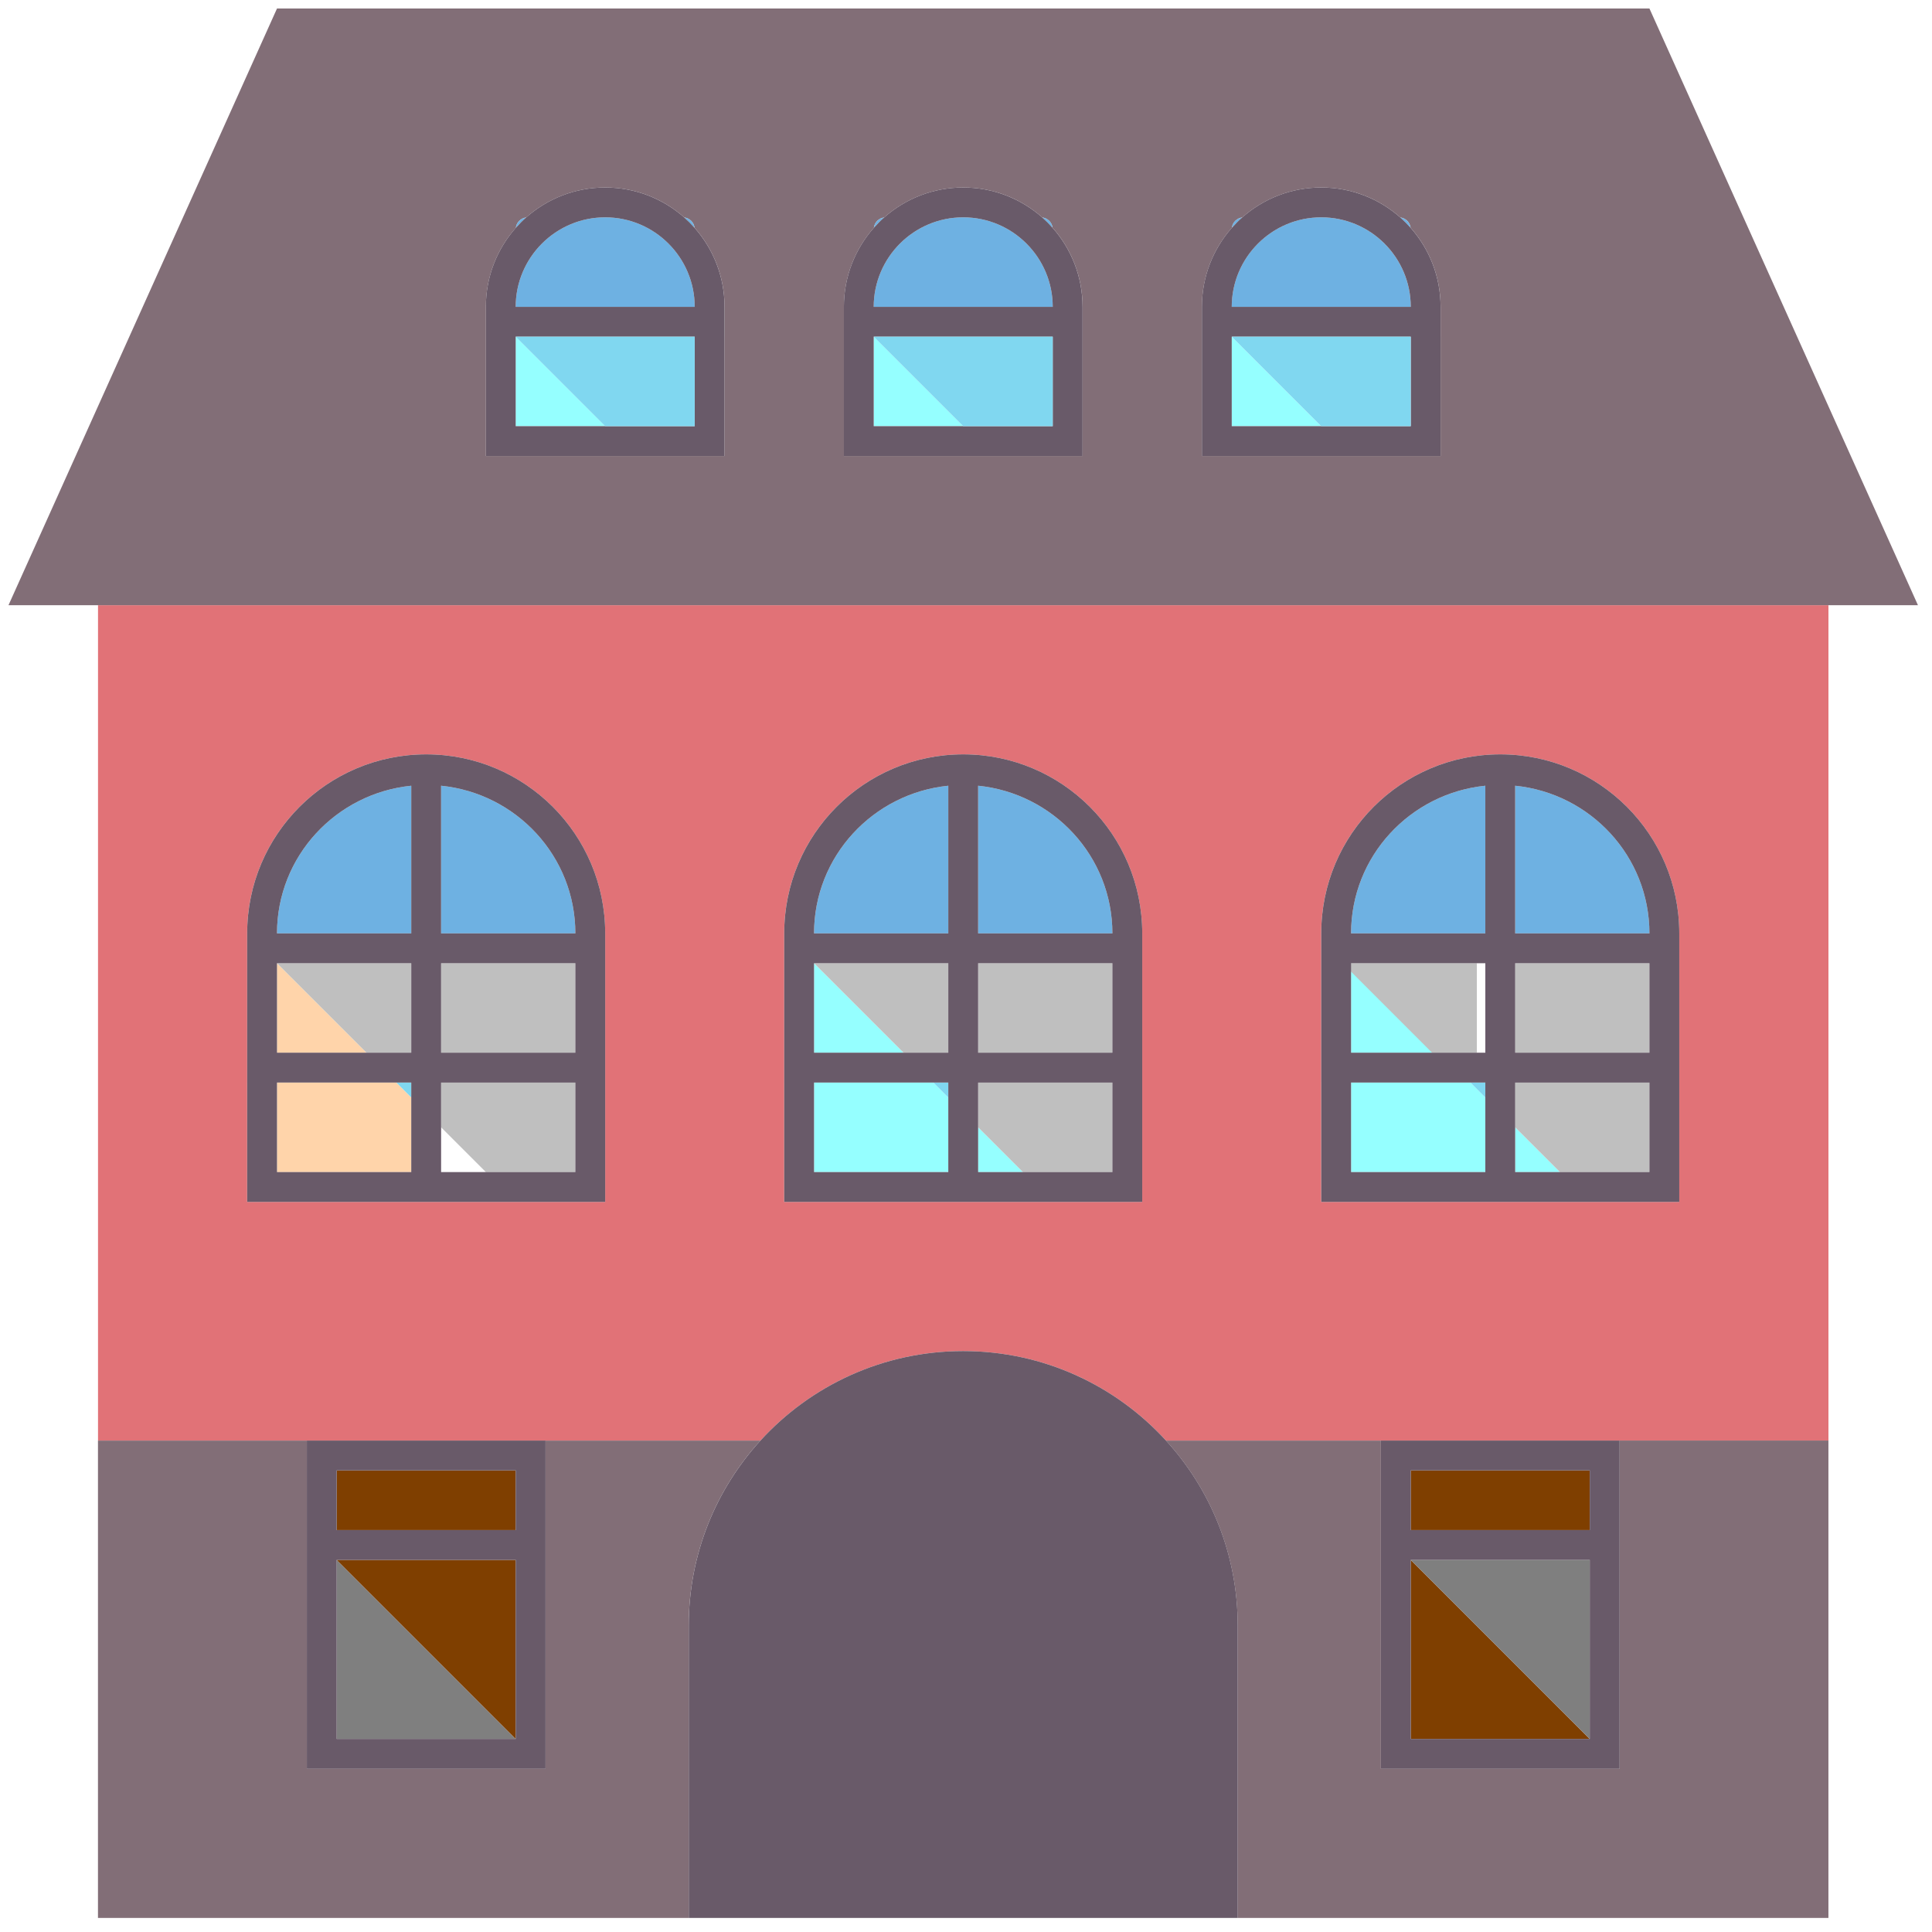
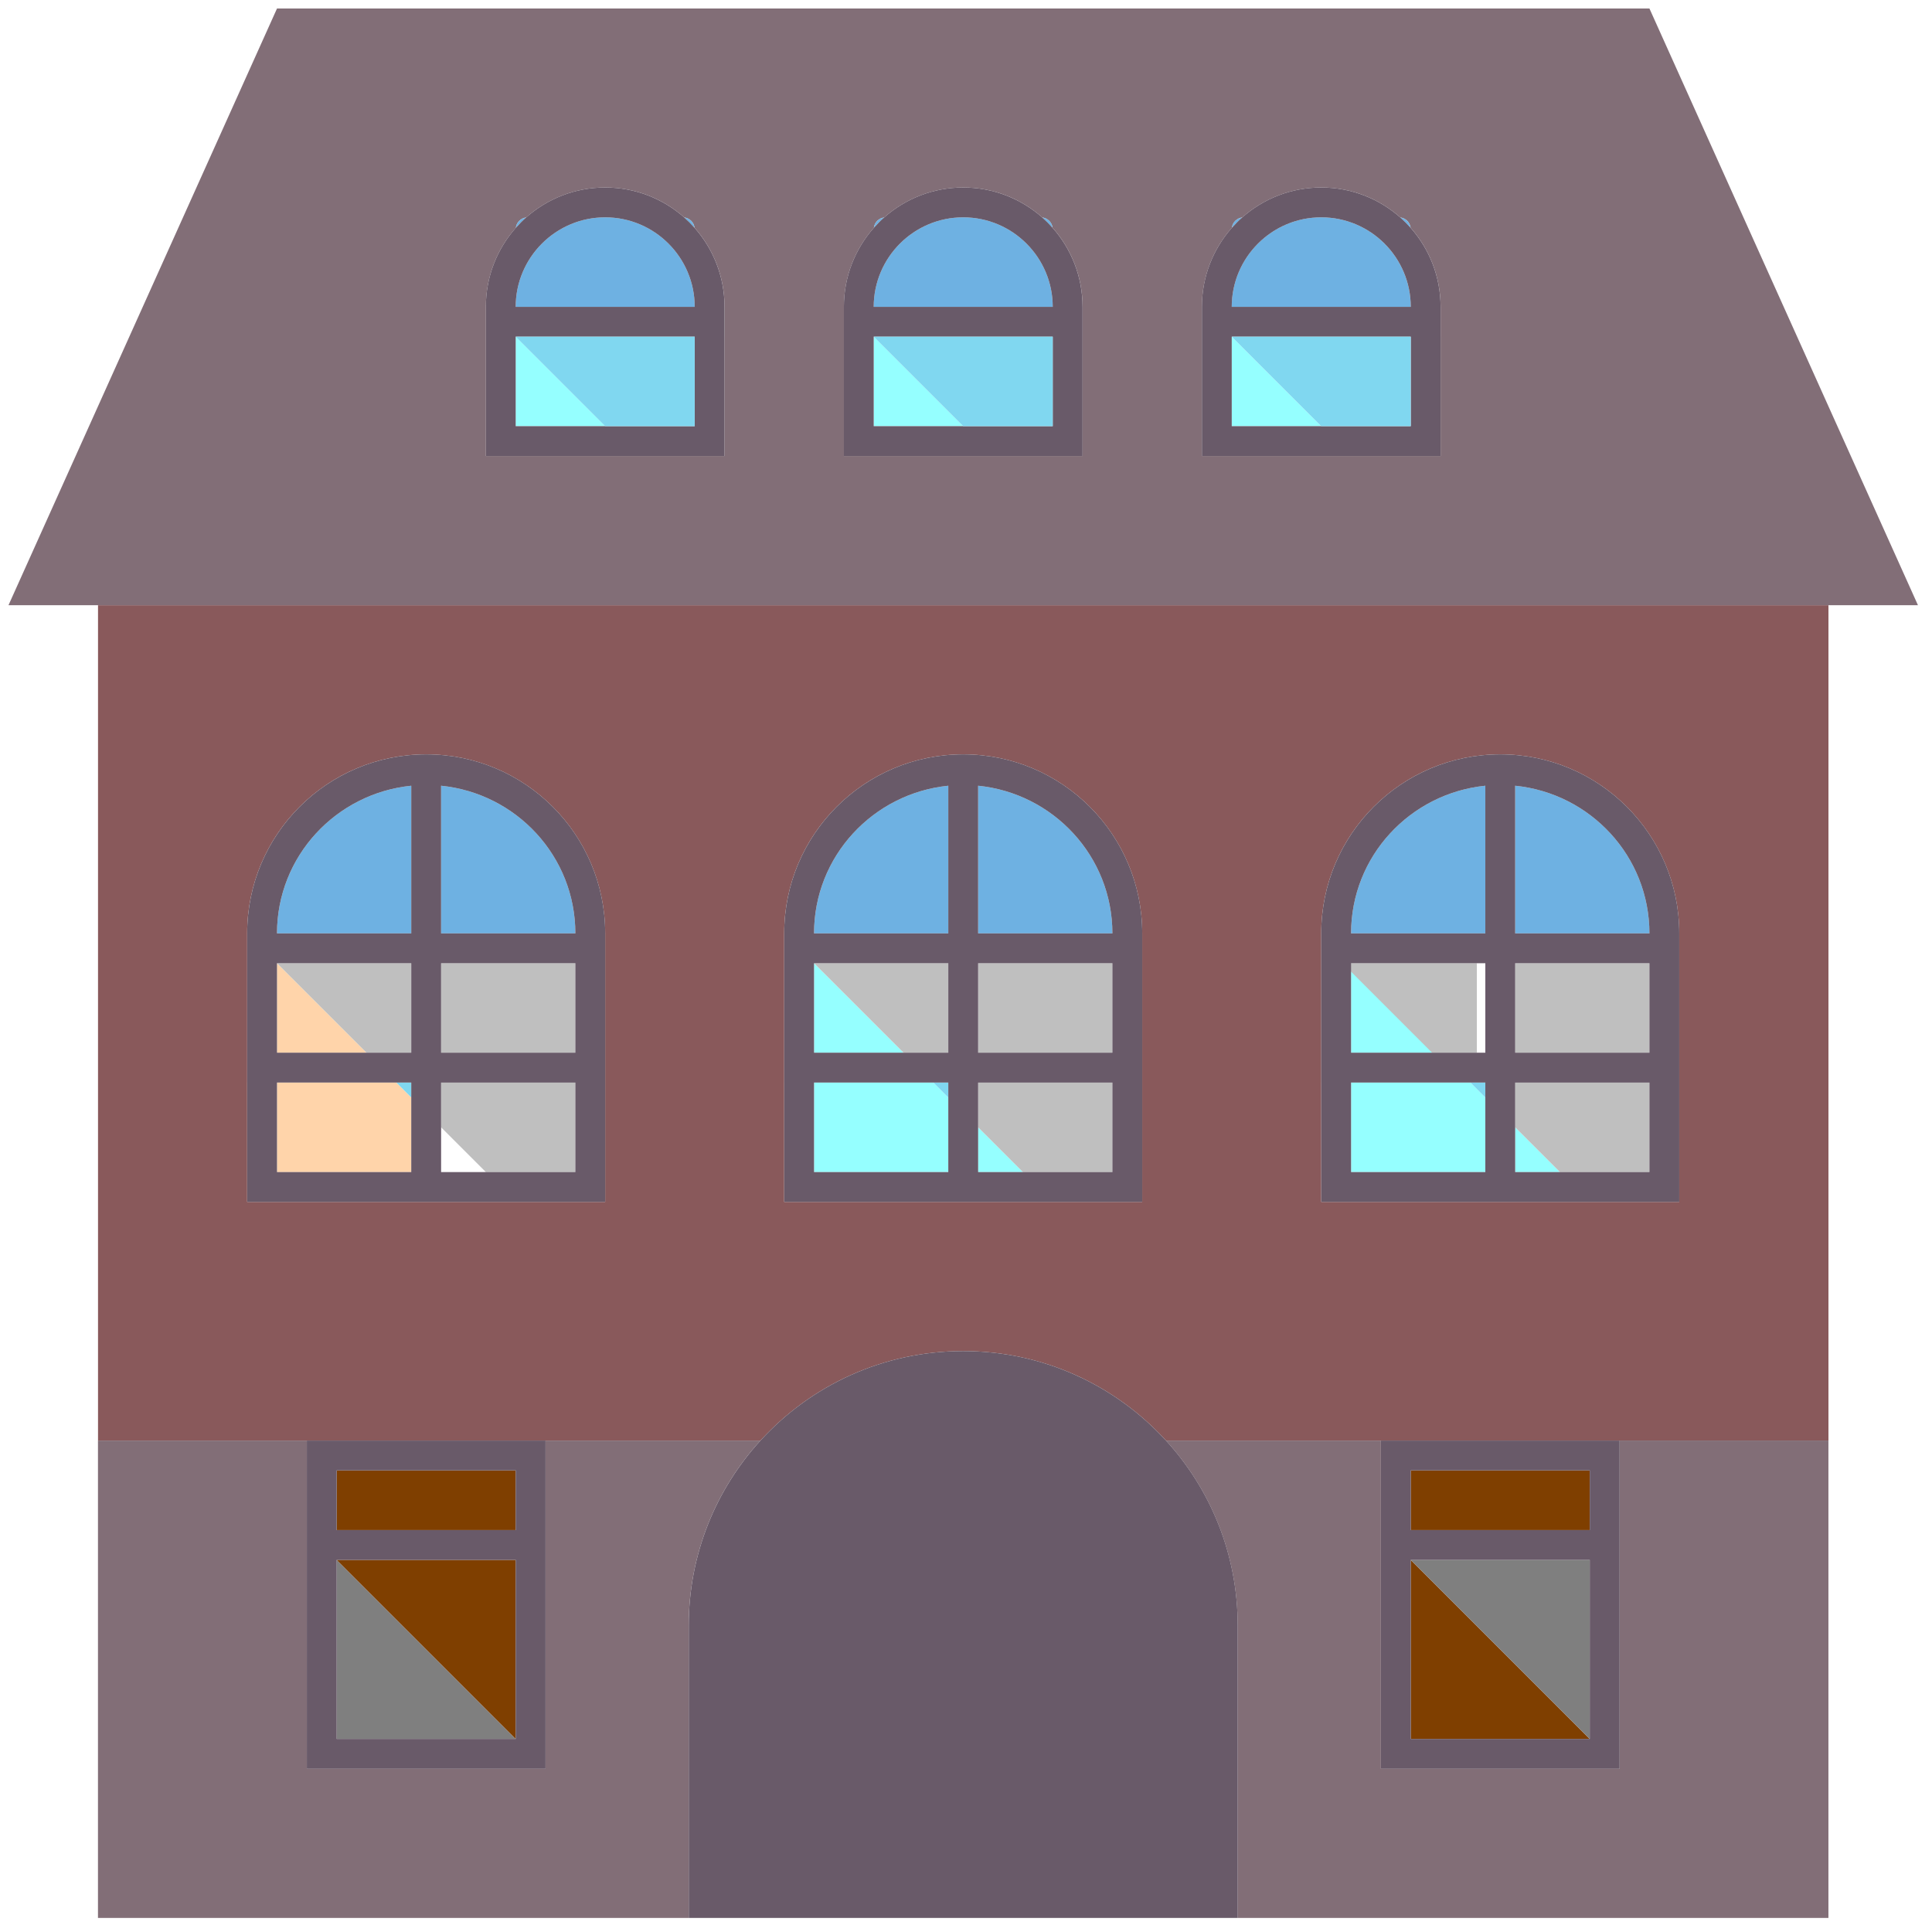
<svg xmlns="http://www.w3.org/2000/svg" width="100%" height="100%" viewBox="0 0 128 128">
  <g>
-     <path d="m6.492,95.442l13.837,0l1.977,0l11.86,0l1.977,0l14.239,0c3.326,-3.643 8.112,-5.93 13.434,-5.93s10.109,2.287 13.434,5.93l14.239,0l1.977,0l11.86,0l1.977,0l13.837,0l0,-55.346l-114.646,0l0,55.346zm81.043,-23.72l0,-1.977l0,-5.93l0,-1.977c0,-6.55 5.31,-11.86 11.86,-11.86s11.86,5.31 11.86,11.86l0,1.977l0,5.93l0,1.977l0,7.907l-10.872,0l-1.977,0l-10.872,0l0,-7.907zm-35.58,0l0,-1.977l0,-5.93l0,-1.977c0,-6.55 5.31,-11.86 11.86,-11.86s11.86,5.31 11.86,11.86l0,1.977l0,5.93l0,1.977l0,7.907l-10.872,0l-1.977,0l-10.872,0l0,-7.907zm-35.58,0l0,-1.977l0,-5.93l0,-1.977c0,-6.55 5.31,-11.86 11.86,-11.86s11.86,5.31 11.86,11.86l0,1.977l0,5.93l0,1.977l0,7.907l-10.872,0l-1.977,0l-10.872,0l0,-7.907z" fill="#E17277" id="svg_2" />
+     <path d="m6.492,95.442l13.837,0l1.977,0l11.86,0l1.977,0l14.239,0c3.326,-3.643 8.112,-5.93 13.434,-5.93s10.109,2.287 13.434,5.93l14.239,0l1.977,0l11.86,0l1.977,0l13.837,0l0,-55.346l-114.646,0l0,55.346zm81.043,-23.72l0,-1.977l0,-5.93l0,-1.977c0,-6.55 5.31,-11.86 11.86,-11.86s11.86,5.31 11.86,11.86l0,1.977l0,5.93l0,1.977l0,7.907l-10.872,0l-1.977,0l-10.872,0l0,-7.907zm-35.58,0l0,-1.977l0,-5.93l0,-1.977c0,-6.55 5.31,-11.86 11.86,-11.86s11.86,5.31 11.86,11.86l0,1.977l0,5.93l0,1.977l0,7.907l-10.872,0l-1.977,0l-10.872,0l0,-7.907zm-35.58,0l0,-1.977l0,-5.93l0,-1.977c0,-6.55 5.31,-11.86 11.86,-11.86s11.86,5.31 11.86,11.86l0,1.977l0,5.93l0,1.977l0,7.907l-10.872,0l-1.977,0l-10.872,0l0,-7.907z" fill="#89595b" id="svg_2" />
    <path d="m50.381,95.442l-14.239,0l0,1.977l0,3.953l0,1.977l0,11.86l0,1.977l-1.977,0l-11.86,0l-1.977,0l0,-1.977l0,-11.86l0,-1.977l0,-3.953l0,-1.977l-13.837,0l0,1.977l0,29.65l39.138,0l0,-19.371c0,-4.722 1.8,-9.023 4.751,-12.255z" fill="#826E77" id="svg_3" />
    <path d="m107.302,97.419l0,3.953l0,1.977l0,11.86l0,1.977l-1.977,0l-11.86,0l-1.977,0l0,-1.977l0,-11.86l0,-1.977l0,-3.953l0,-1.977l-14.239,0c2.951,3.233 4.751,7.534 4.751,12.255l0,19.371l39.138,0l0,-29.65l0,-1.977l-13.837,0l0,1.977z" fill="#826E77" id="svg_4" />
    <path d="m109.279,0.562l-90.926,0l-17.79,39.533l5.93,0l114.646,0l5.93,0l-17.79,-39.533zm-61.276,21.743l0,7.907l-15.813,0l0,-7.907l0,-1.977c0,-2.01 0.751,-3.843 1.987,-5.238c0.045,-0.357 0.325,-0.637 0.682,-0.682c1.395,-1.235 3.229,-1.987 5.238,-1.987c2.01,0 3.843,0.751 5.238,1.987c0.357,0.045 0.636,0.325 0.682,0.682c1.236,1.395 1.987,3.229 1.987,5.238l0,1.977zm23.72,0l0,7.907l-15.813,0l0,-7.907l0,-1.977c0,-2.01 0.751,-3.843 1.987,-5.238c0.045,-0.357 0.325,-0.637 0.682,-0.682c1.395,-1.235 3.229,-1.987 5.238,-1.987c2.01,0 3.843,0.751 5.238,1.987c0.357,0.045 0.636,0.325 0.682,0.682c1.236,1.395 1.987,3.229 1.987,5.238l0,1.977zm23.72,0l0,7.907l-15.813,0l0,-7.907l0,-1.977c0,-2.01 0.751,-3.843 1.987,-5.238c0.045,-0.357 0.325,-0.637 0.682,-0.682c1.395,-1.235 3.229,-1.987 5.238,-1.987c2.01,0 3.843,0.751 5.238,1.987c0.357,0.045 0.636,0.325 0.682,0.682c1.236,1.395 1.987,3.229 1.987,5.238l0,1.977z" fill="#826E77" id="svg_5" />
    <polygon points="27.247,72.711 26.259,71.722 18.352,71.722 18.352,77.652 27.247,77.652 " fill="#ffd4aa" id="svg_7" />
    <polygon points="18.352,69.746 24.282,69.746 18.352,63.816 " fill="#ffd4aa" id="svg_8" />
    <rect x="29.224" y="63.816" width="8.895" height="5.93" fill="#bfbfbf" id="svg_9" />
    <polygon points="24.282,69.746 27.247,69.746 27.247,63.816 18.352,63.816 " fill="#bfbfbf" id="svg_10" />
    <polygon points="29.224,74.687 32.189,77.652 38.119,77.652 38.119,71.722 29.224,71.722 " fill="#bfbfbf" id="svg_11" />
    <polygon points="27.247,71.722 26.259,71.722 27.247,72.711 " fill="#80D7F0" id="svg_12" />
    <path d="m27.247,52.056c-4.98,0.504 -8.895,4.672 -8.895,9.783l8.895,0l0,-9.783z" fill="#6EB1E2" id="svg_13" />
    <path d="m29.224,52.056l0,9.783l8.895,0c0,-5.111 -3.915,-9.279 -8.895,-9.783z" fill="#6EB1E2" id="svg_14" />
    <path d="m29.224,79.629l10.872,0l0,-7.907l0,-1.977l0,-5.93l0,-1.977c0,-6.55 -5.31,-11.86 -11.86,-11.86s-11.86,5.31 -11.86,11.86l0,1.977l0,5.93l0,1.977l0,7.907l10.872,0l1.977,0zm-1.977,-9.883l-2.965,0l-5.93,0l0,-5.93l8.895,0l0,5.93zm10.872,7.907l-5.93,0l-2.965,0l0,-2.965l0,-2.965l8.895,0l0,5.93zm0,-7.907l-8.895,0l0,-5.93l8.895,0l0,5.93zm-8.895,-17.69c4.98,0.504 8.895,4.672 8.895,9.783l-8.895,0l0,-9.783zm-1.977,0l0,9.783l-8.895,0c0,-5.111 3.915,-9.279 8.895,-9.783zm-8.895,19.666l7.907,0l0.988,0l0,0.988l0,4.942l-8.895,0l0,-5.93z" fill="#695A69" id="svg_15" />
    <path d="m77.25,95.442c-3.326,-3.643 -8.112,-5.93 -13.434,-5.93s-10.109,2.287 -13.434,5.93c-2.951,3.233 -4.751,7.534 -4.751,12.255l0,19.371l36.371,0l0,-19.371c0,-4.722 -1.8,-9.023 -4.751,-12.255z" fill="#695A69" id="svg_16" />
    <polygon points="22.306,115.209 34.166,115.209 22.306,103.349 " fill="#7f7f7f" id="svg_17" />
    <polygon points="34.166,115.209 34.166,103.349 22.306,103.349 " fill="#7f3f00" id="svg_18" />
    <rect x="22.306" y="97.419" width="11.86" height="3.953" fill="#7f3f00" id="svg_19" />
    <path d="m20.329,101.372l0,1.977l0,11.86l0,1.977l1.977,0l11.86,0l1.977,0l0,-1.977l0,-11.86l0,-1.977l0,-3.953l0,-1.977l-1.977,0l-11.86,0l-1.977,0l0,1.977l0,3.953zm13.837,13.837l-11.86,0l0,-11.86l11.86,0l0,11.86zm0,-17.79l0,3.953l-11.86,0l0,-3.953l11.86,0z" fill="#695A69" id="svg_20" />
    <polygon points="34.166,28.236 40.096,28.236 34.166,22.306 " fill="#95FFFF" id="svg_21" />
    <path d="m46.016,15.091c-0.045,-0.357 -0.325,-0.636 -0.682,-0.682c0.241,0.213 0.468,0.441 0.682,0.682z" fill="#6EB1E2" id="svg_22" />
    <path d="m34.857,14.409c-0.357,0.045 -0.636,0.325 -0.682,0.682c0.213,-0.241 0.441,-0.468 0.682,-0.682z" fill="#6EB1E2" id="svg_23" />
    <path d="m40.096,14.399c-3.27,0 -5.93,2.66 -5.93,5.93l11.86,0c0,-3.27 -2.66,-5.93 -5.93,-5.93z" fill="#6EB1E2" id="svg_24" />
    <path d="m45.334,14.409c-1.395,-1.235 -3.229,-1.987 -5.238,-1.987c-2.01,0 -3.843,0.751 -5.238,1.987c-0.241,0.213 -0.468,0.441 -0.682,0.682c-1.235,1.395 -1.987,3.229 -1.987,5.238l0,1.977l0,7.907l15.813,0l0,-7.907l0,-1.977c0,-2.01 -0.751,-3.843 -1.987,-5.238c-0.213,-0.241 -0.441,-0.468 -0.682,-0.682zm0.692,13.827l-5.93,0l-5.93,0l0,-5.93l11.86,0l0,5.93zm-11.86,-7.907c0,-3.27 2.66,-5.93 5.93,-5.93s5.93,2.66 5.93,5.93l-11.86,0z" fill="#695A69" id="svg_25" />
    <polygon points="40.096,28.236 46.026,28.236 46.026,22.306 34.166,22.306 " fill="#80D7F0" id="svg_26" />
    <polygon points="57.886,28.236 63.816,28.236 57.886,22.306 " fill="#95FFFF" id="svg_27" />
    <path d="m58.577,14.409c-0.357,0.045 -0.636,0.325 -0.682,0.682c0.213,-0.241 0.441,-0.468 0.682,-0.682z" fill="#6EB1E2" id="svg_28" />
    <path d="m69.736,15.091c-0.045,-0.357 -0.325,-0.636 -0.682,-0.682c0.241,0.213 0.468,0.441 0.682,0.682z" fill="#6EB1E2" id="svg_29" />
    <path d="m63.816,14.399c-3.27,0 -5.93,2.66 -5.93,5.93l11.86,0c0,-3.27 -2.66,-5.93 -5.93,-5.93z" fill="#6EB1E2" id="svg_30" />
    <path d="m69.054,14.409c-1.395,-1.235 -3.229,-1.987 -5.238,-1.987c-2.01,0 -3.843,0.751 -5.238,1.987c-0.241,0.213 -0.468,0.441 -0.682,0.682c-1.235,1.395 -1.987,3.229 -1.987,5.238l0,1.977l0,7.907l15.813,0l0,-7.907l0,-1.977c0,-2.01 -0.751,-3.843 -1.987,-5.238c-0.213,-0.241 -0.441,-0.468 -0.682,-0.682zm0.692,13.827l-5.93,0l-5.93,0l0,-5.93l11.86,0l0,5.93zm-11.86,-7.907c0,-3.27 2.66,-5.93 5.93,-5.93s5.93,2.66 5.93,5.93l-11.86,0z" fill="#695A69" id="svg_31" />
    <polygon points="63.816,28.236 69.746,28.236 69.746,22.306 57.886,22.306 " fill="#80D7F0" id="svg_32" />
    <polygon points="81.606,28.236 87.535,28.236 81.606,22.306 " fill="#95FFFF" id="svg_33" />
    <path d="m93.455,15.091c-0.045,-0.357 -0.325,-0.636 -0.682,-0.682c0.241,0.213 0.468,0.441 0.682,0.682z" fill="#6EB1E2" id="svg_34" />
    <path d="m82.297,14.409c-0.357,0.045 -0.636,0.325 -0.682,0.682c0.213,-0.241 0.441,-0.468 0.682,-0.682z" fill="#6EB1E2" id="svg_35" />
    <path d="m87.535,14.399c-3.27,0 -5.93,2.66 -5.93,5.93l11.86,0c0,-3.27 -2.66,-5.93 -5.93,-5.93z" fill="#6EB1E2" id="svg_36" />
    <path d="m92.774,14.409c-1.395,-1.235 -3.229,-1.987 -5.238,-1.987c-2.01,0 -3.843,0.751 -5.238,1.987c-0.241,0.213 -0.468,0.441 -0.682,0.682c-1.235,1.395 -1.987,3.229 -1.987,5.238l0,1.977l0,7.907l15.813,0l0,-7.907l0,-1.977c0,-2.01 -0.751,-3.843 -1.987,-5.238c-0.213,-0.241 -0.441,-0.468 -0.682,-0.682zm0.692,13.827l-5.93,0l-5.93,0l0,-5.93l11.86,0l0,5.93zm-11.86,-7.907c0,-3.27 2.66,-5.93 5.93,-5.93s5.93,2.66 5.93,5.93l-11.86,0z" fill="#695A69" id="svg_37" />
    <polygon points="87.535,28.236 93.465,28.236 93.465,22.306 81.606,22.306 " fill="#80D7F0" id="svg_38" />
    <polygon points="64.804,77.652 67.769,77.652 64.804,74.687 " fill="#95FFFF" id="svg_39" />
    <polygon points="62.827,72.711 61.839,71.722 53.932,71.722 53.932,77.652 62.827,77.652 " fill="#95FFFF" id="svg_40" />
    <polygon points="53.932,69.746 59.862,69.746 53.932,63.816 " fill="#95FFFF" id="svg_41" />
    <polygon points="62.827,71.722 61.839,71.722 62.827,72.711 " fill="#80D7F0" id="svg_42" />
    <rect x="64.804" y="63.816" width="8.895" height="5.93" fill="#bfbfbf" id="svg_43" />
    <polygon points="59.862,69.746 62.827,69.746 62.827,63.816 53.932,63.816 " fill="#bfbfbf" id="svg_44" />
    <polygon points="64.804,74.687 67.769,77.652 73.699,77.652 73.699,71.722 64.804,71.722 " fill="#bfbfbf" id="svg_45" />
    <path d="m64.804,52.056l0,9.783l8.895,0c0,-5.111 -3.915,-9.279 -8.895,-9.783z" fill="#6EB1E2" id="svg_46" />
    <path d="m62.827,52.056c-4.98,0.504 -8.895,4.672 -8.895,9.783l8.895,0l0,-9.783z" fill="#6EB1E2" id="svg_47" />
    <path d="m64.804,79.629l10.872,0l0,-7.907l0,-1.977l0,-5.93l0,-1.977c0,-6.55 -5.31,-11.86 -11.86,-11.86s-11.86,5.31 -11.86,11.86l0,1.977l0,5.93l0,1.977l0,7.907l10.872,0l1.977,0zm-1.977,-9.883l-2.965,0l-5.93,0l0,-5.93l8.895,0l0,5.93zm10.872,7.907l-5.93,0l-2.965,0l0,-2.965l0,-2.965l8.895,0l0,5.93zm0,-7.907l-8.895,0l0,-5.93l8.895,0l0,5.93zm-8.895,-17.69c4.98,0.504 8.895,4.672 8.895,9.783l-8.895,0l0,-9.783zm-1.977,0l0,9.783l-8.895,0c0,-5.111 3.915,-9.279 8.895,-9.783zm-8.895,19.666l7.907,0l0.988,0l0,0.988l0,4.942l-8.895,0l0,-5.93z" fill="#695A69" id="svg_48" />
    <polygon points="98.407,72.711 97.419,71.722 89.512,71.722 89.512,77.652 98.407,77.652 " fill="#95FFFF" id="svg_49" />
    <polygon points="100.384,77.652 103.349,77.652 100.384,74.687 " fill="#95FFFF" id="svg_50" />
    <polygon points="89.512,69.746 95.442,69.746 89.512,63.816 " fill="#95FFFF" id="svg_51" />
    <rect x="100.384" y="63.816" width="8.895" height="5.93" fill="#bfbfbf" id="svg_52" />
    <polygon points="94.88,69.746 97.845,69.746 97.845,63.816 88.95,63.816 " fill="#bfbfbf" id="svg_53" />
    <polygon points="98.407,71.722 97.419,71.722 98.407,72.711 " fill="#80D7F0" id="svg_54" />
    <polygon points="100.384,74.687 103.349,77.652 109.279,77.652 109.279,71.722 100.384,71.722 " fill="#bfbfbf" id="svg_55" />
    <path d="m98.407,52.056c-4.98,0.504 -8.895,4.672 -8.895,9.783l8.895,0l0,-9.783z" fill="#6EB1E2" id="svg_56" />
    <path d="m100.384,52.056l0,9.783l8.895,0c0,-5.111 -3.915,-9.279 -8.895,-9.783z" fill="#6EB1E2" id="svg_57" />
    <path d="m100.384,79.629l10.872,0l0,-7.907l0,-1.977l0,-5.93l0,-1.977c0,-6.55 -5.31,-11.86 -11.86,-11.86s-11.86,5.31 -11.86,11.86l0,1.977l0,5.93l0,1.977l0,7.907l10.872,0l1.977,0zm-1.977,-9.883l-2.965,0l-5.93,0l0,-5.93l8.895,0l0,5.93zm10.872,7.907l-5.93,0l-2.965,0l0,-2.965l0,-2.965l8.895,0l0,5.93zm0,-7.907l-8.895,0l0,-5.93l8.895,0l0,5.93zm-8.895,-17.69c4.98,0.504 8.895,4.672 8.895,9.783l-8.895,0l0,-9.783zm-1.977,0l0,9.783l-8.895,0c0,-5.111 3.915,-9.279 8.895,-9.783zm-8.895,19.666l7.907,0l0.988,0l0,0.988l0,4.942l-8.895,0l0,-5.93z" fill="#695A69" id="svg_58" />
    <polygon points="93.465,115.209 105.325,115.209 93.465,103.349 " fill="#7f3f00" id="svg_59" />
    <polygon points="105.325,115.209 105.325,103.349 93.465,103.349 " fill="#7f7f7f" id="svg_60" />
    <rect x="93.465" y="97.419" width="11.86" height="3.953" fill="#7f3f00" id="svg_61" />
    <path d="m91.489,101.372l0,1.977l0,11.86l0,1.977l1.977,0l11.86,0l1.977,0l0,-1.977l0,-11.86l0,-1.977l0,-3.953l0,-1.977l-1.977,0l-11.86,0l-1.977,0l0,1.977l0,3.953zm13.837,13.837l-11.86,0l0,-11.86l11.86,0l0,11.86zm0,-17.79l0,3.953l-11.86,0l0,-3.953l11.86,0z" fill="#695A69" id="svg_62" />
  </g>
</svg>
